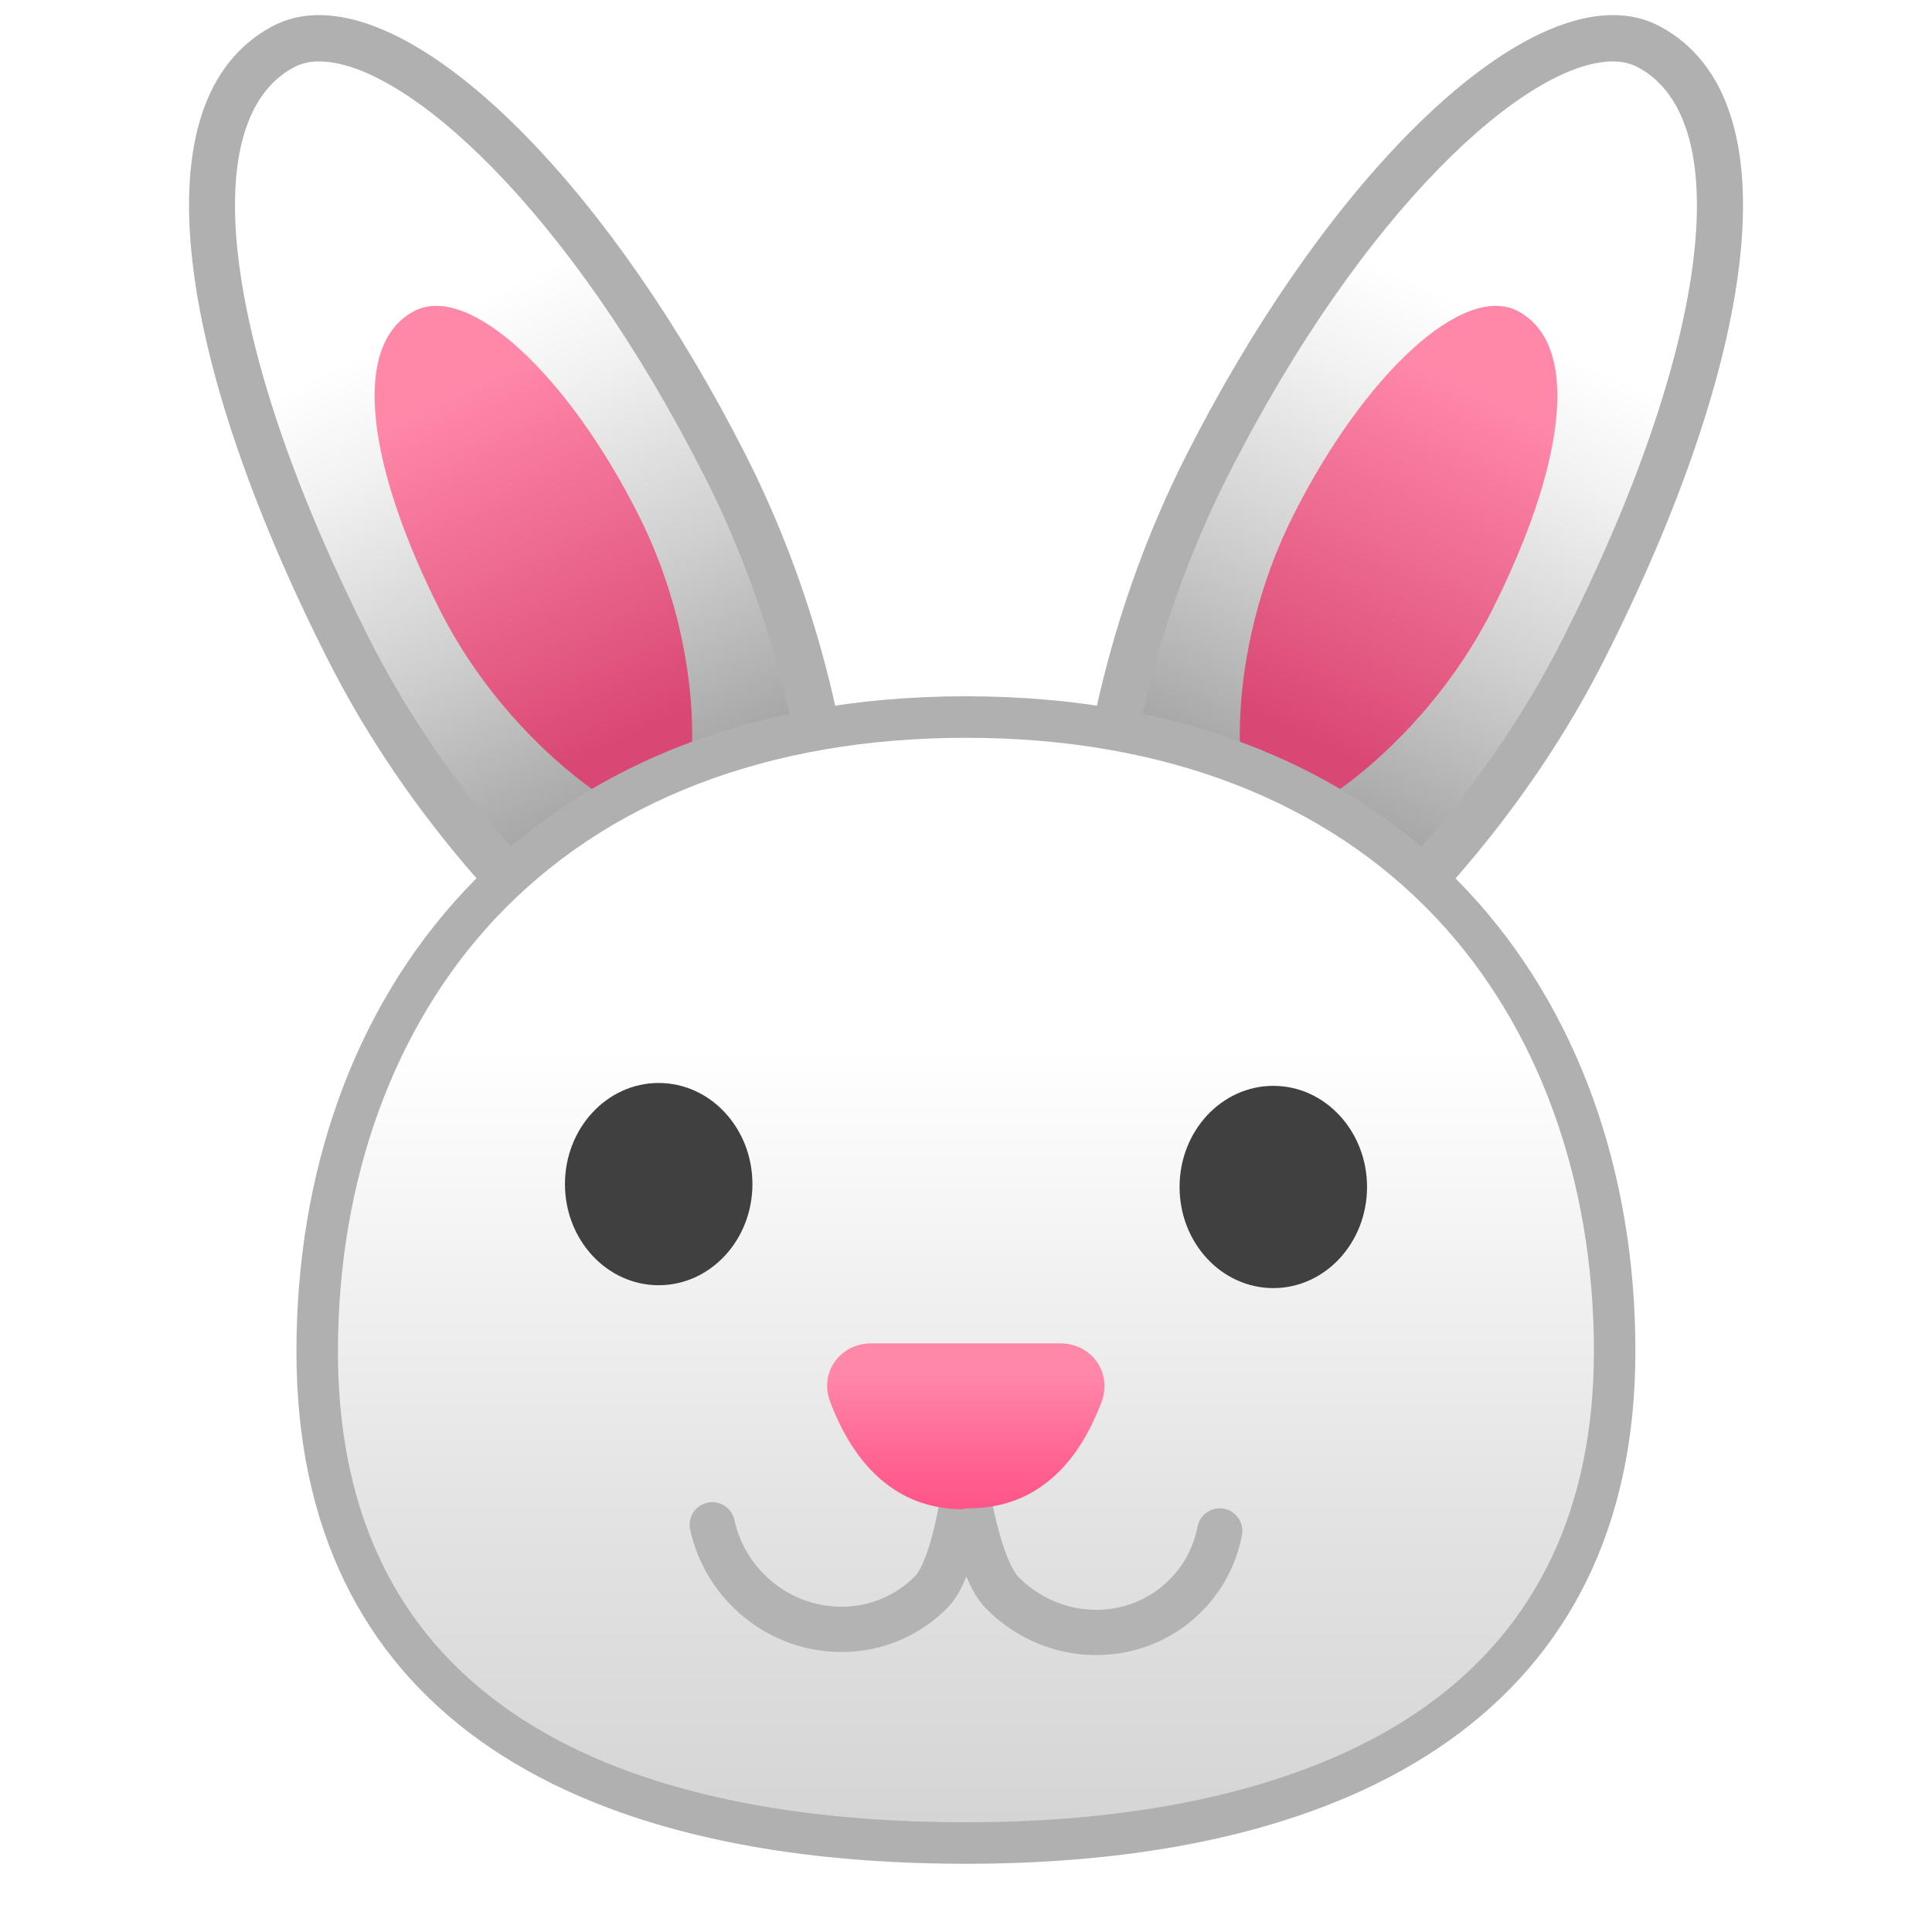
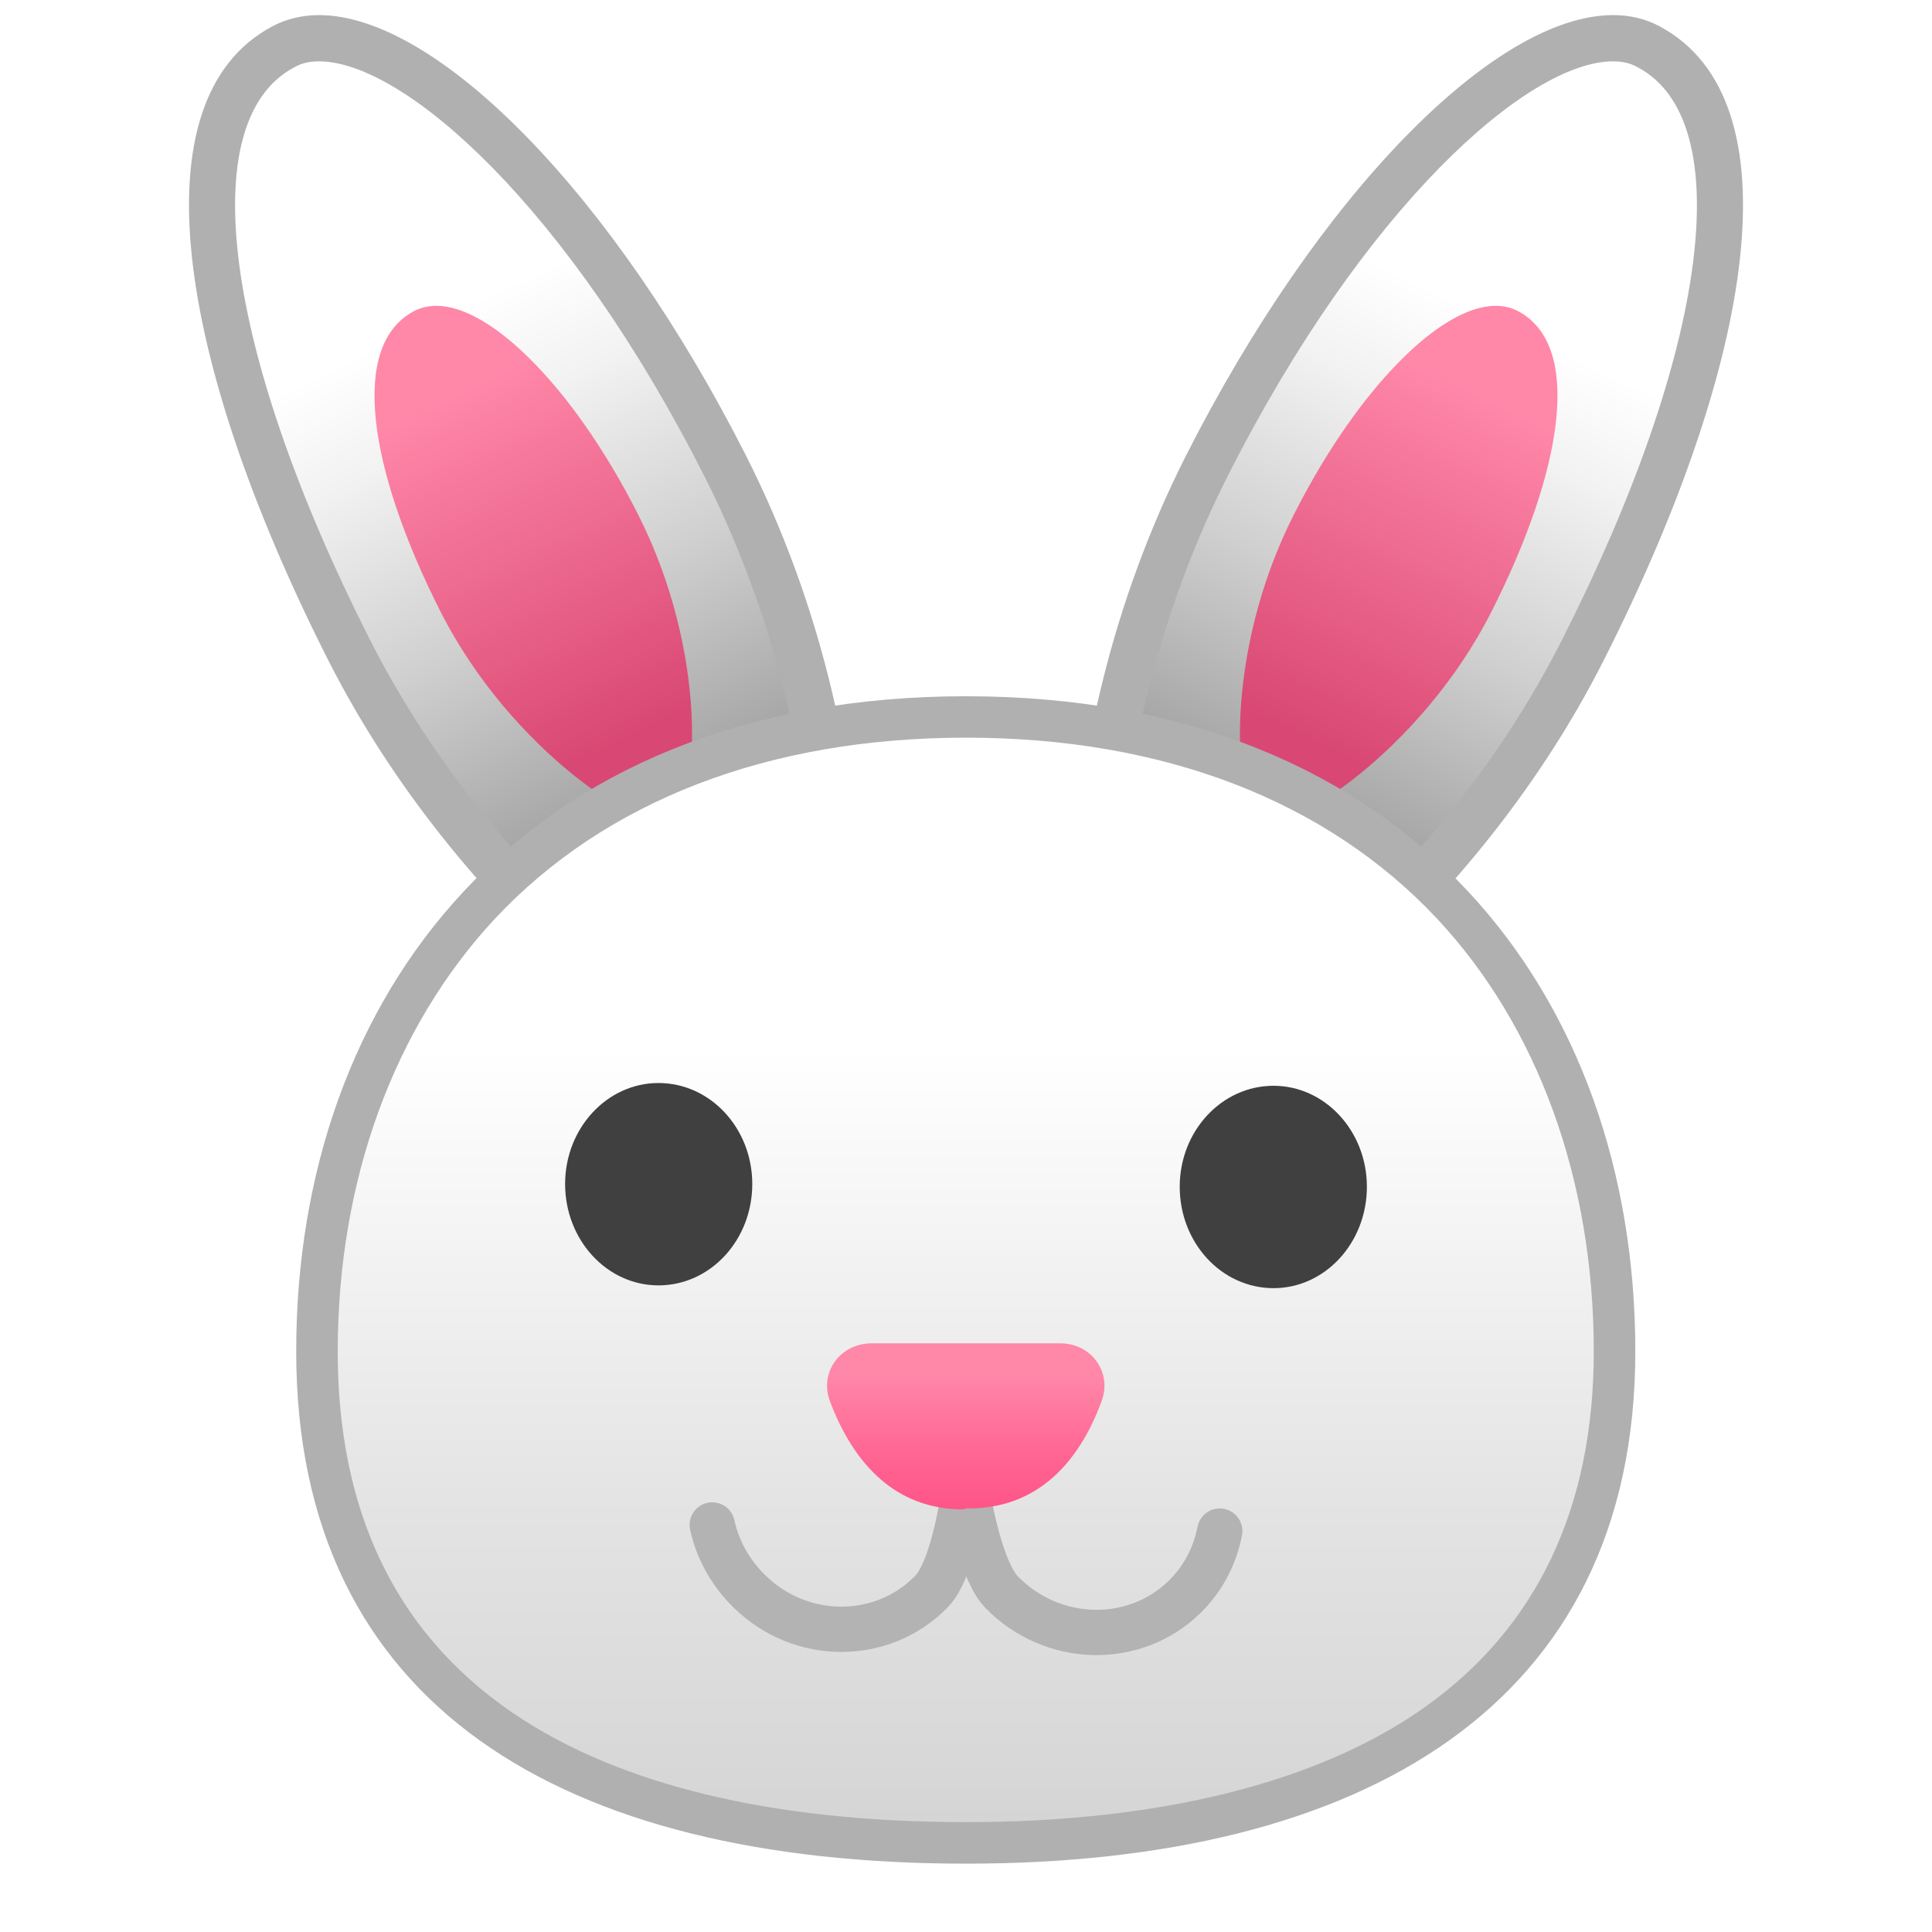
- <svg xmlns="http://www.w3.org/2000/svg" enable-background="new 0 0 128 128" viewBox="0 0 128 128">
-   <linearGradient id="f" x1="20.408" x2="46.972" y1="4.961" y2="61.042" gradientUnits="userSpaceOnUse">
-     <stop stop-color="#fff" offset=".294" />
-     <stop stop-color="#F2F2F2" offset=".411" />
-     <stop stop-color="#CFCFCF" offset=".628" />
-     <stop stop-color="#989898" offset=".918" />
-     <stop stop-color="#878787" offset="1" />
-   </linearGradient>
-   <path d="m53.02 71.91c-4.55 0-20.99-11.22-29.94-28.91-10.2-20.19-11.91-35.85-4.33-39.9 0.7-0.38 1.51-0.57 2.39-0.57 7.29 0 18.61 11.93 26.93 28.37 10.18 20.14 7.52 39.53 5.26 40.98-0.02 0-0.11 0.03-0.31 0.03z" fill="url(#f)" />
-   <path d="m21.14 4.07c5.64 0 16.51 9.65 25.56 27.53 3.99 7.89 6.51 17.03 7.09 25.74 0.49 7.31-0.56 11.61-1.22 12.99-4.25-0.77-19.45-10.91-28.11-28.02-9.65-19.08-11.65-34.29-4.99-37.85 0.49-0.26 1.03-0.39 1.67-0.39m0-3.07c-1.12 0-2.17 0.24-3.11 0.75-9.08 4.85-6.29 22.22 3.69 41.95 9.18 18.15 25.96 29.75 31.31 29.75 0.46 0 0.84-0.09 1.12-0.27 3.68-2.34 5.26-23.24-4.71-42.97-8.74-17.26-20.44-29.21-28.3-29.21z" fill="#B0B0B0" />
-   <linearGradient id="e" x1="28.27" x2="41.341" y1="21.523" y2="49.118" gradientUnits="userSpaceOnUse">
-     <stop stop-color="#FF87A8" offset=".163" />
-     <stop stop-color="#F87C9F" offset=".306" />
-     <stop stop-color="#D94874" offset=".998" />
-   </linearGradient>
-   <path d="m42.29 34.09c4.72 9.33 3.97 19.22 2.23 20.33-1.66 1.06-10.63-4.62-15.35-13.95s-6.04-17.55-1.75-19.85c3.6-1.92 10.15 4.13 14.87 13.47z" fill="url(#e)" />
-   <linearGradient id="d" x1="67.822" x2="94.386" y1="4.961" y2="61.041" gradientTransform="matrix(-1 0 0 1 175.41 0)" gradientUnits="userSpaceOnUse">
-     <stop stop-color="#fff" offset=".294" />
-     <stop stop-color="#F2F2F2" offset=".411" />
-     <stop stop-color="#CFCFCF" offset=".628" />
-     <stop stop-color="#989898" offset=".918" />
-     <stop stop-color="#878787" offset="1" />
-   </linearGradient>
-   <path d="m74.98 71.91c-0.23 0-0.32-0.04-0.32-0.04-2.24-1.43-4.91-20.82 5.28-40.97 8.31-16.44 19.63-28.37 26.92-28.37 0.88 0 1.68 0.19 2.39 0.57 7.57 4.05 5.87 19.71-4.34 39.9-8.94 17.69-25.38 28.91-29.93 28.91z" fill="url(#d)" />
-   <path d="m106.86 4.07c0.63 0 1.18 0.13 1.66 0.39 6.67 3.57 4.66 18.78-4.98 37.86-8.64 17.08-23.81 27.22-28.1 28.01-0.66-1.39-1.71-5.68-1.22-12.99 0.58-8.71 3.1-17.85 7.09-25.74 9.04-17.88 19.91-27.53 25.55-27.53m0-3.07c-7.86 0-19.56 11.95-28.29 29.21-9.97 19.72-8.39 40.63-4.71 42.97 0.28 0.18 0.66 0.27 1.12 0.27 5.35 0 22.13-11.6 31.31-29.75 9.97-19.72 12.76-37.09 3.69-41.95-0.95-0.51-1.99-0.75-3.12-0.75z" fill="#B0B0B0" />
-   <linearGradient id="c" x1="75.684" x2="88.755" y1="21.523" y2="49.118" gradientTransform="matrix(-1 0 0 1 175.41 0)" gradientUnits="userSpaceOnUse">
-     <stop stop-color="#FF87A8" offset=".163" />
-     <stop stop-color="#F87C9F" offset=".306" />
-     <stop stop-color="#D94874" offset=".998" />
-   </linearGradient>
-   <path d="m85.71 34.09c-4.72 9.33-3.97 19.22-2.23 20.33 1.66 1.06 10.63-4.62 15.35-13.95s6.04-17.55 1.75-19.85c-3.6-1.92-10.15 4.13-14.87 13.47z" fill="url(#c)" />
-   <linearGradient id="b" x1="63.998" x2="63.998" y1="122.1" y2="47.503" gradientUnits="userSpaceOnUse">
-     <stop stop-color="#D4D4D4" offset="0" />
-     <stop stop-color="#E3E3E3" offset=".292" />
-     <stop stop-color="#fff" offset=".706" />
-   </linearGradient>
-   <path d="m64 122.1c-35.52 0-42.98-17.72-42.98-32.58 0-25.52 16.87-42.02 42.98-42.02s42.98 16.49 42.98 42.02c0 28.35-26.93 32.58-42.98 32.58z" fill="url(#b)" />
-   <path d="m64 48.88c13.07 0 23.86 4.15 31.22 12.01 6.7 7.15 10.38 17.32 10.38 28.64 0 10.35-3.76 18.28-11.19 23.55-7.05 5.01-17.56 7.65-30.41 7.65-18.98 0-41.61-5.41-41.61-31.2 0-11.31 3.69-21.48 10.39-28.64 7.36-7.86 18.15-12.01 31.22-12.01m0-2.75c-29.46 0-44.36 19.89-44.36 43.4s17.65 33.95 44.36 33.95c26.21 0 44.35-10.44 44.35-33.95s-14.89-43.4-44.35-43.4z" fill="#B0B0B0" />
-   <g fill="#404040">
-     <ellipse cx="84.36" cy="78.64" rx="6.21" ry="6.7" />
-     <ellipse cx="43.64" cy="78.45" rx="6.21" ry="6.7" />
+ <svg xmlns="http://www.w3.org/2000/svg" width="16pt" height="16pt" viewBox="0 0 16 16" version="1.1">
+   <defs>
+     <linearGradient id="linear0" gradientUnits="userSpaceOnUse" x1="20.408" y1="4.961" x2="46.972" y2="61.042" gradientTransform="matrix(0.125,0,0,0.125,0,0)">
+       <stop offset="0.294" style="stop-color:rgb(100%,100%,100%);stop-opacity:1;" />
+       <stop offset="0.411" style="stop-color:rgb(94.902%,94.902%,94.902%);stop-opacity:1;" />
+       <stop offset="0.628" style="stop-color:rgb(81.176%,81.176%,81.176%);stop-opacity:1;" />
+       <stop offset="0.918" style="stop-color:rgb(59.608%,59.608%,59.608%);stop-opacity:1;" />
+       <stop offset="1" style="stop-color:rgb(52.941%,52.941%,52.941%);stop-opacity:1;" />
+     </linearGradient>
+     <linearGradient id="linear1" gradientUnits="userSpaceOnUse" x1="28.27" y1="21.523" x2="41.341" y2="49.118" gradientTransform="matrix(0.125,0,0,0.125,0,0)">
+       <stop offset="0.163" style="stop-color:rgb(100%,52.941%,65.882%);stop-opacity:1;" />
+       <stop offset="0.306" style="stop-color:rgb(97.255%,48.627%,62.353%);stop-opacity:1;" />
+       <stop offset="0.998" style="stop-color:rgb(85.098%,28.235%,45.49%);stop-opacity:1;" />
+     </linearGradient>
+     <linearGradient id="linear2" gradientUnits="userSpaceOnUse" x1="67.822" y1="4.961" x2="94.386" y2="61.041" gradientTransform="matrix(-0.125,0,0,0.125,21.92625,0)">
+       <stop offset="0.294" style="stop-color:rgb(100%,100%,100%);stop-opacity:1;" />
+       <stop offset="0.411" style="stop-color:rgb(94.902%,94.902%,94.902%);stop-opacity:1;" />
+       <stop offset="0.628" style="stop-color:rgb(81.176%,81.176%,81.176%);stop-opacity:1;" />
+       <stop offset="0.918" style="stop-color:rgb(59.608%,59.608%,59.608%);stop-opacity:1;" />
+       <stop offset="1" style="stop-color:rgb(52.941%,52.941%,52.941%);stop-opacity:1;" />
+     </linearGradient>
+     <linearGradient id="linear3" gradientUnits="userSpaceOnUse" x1="75.684" y1="21.523" x2="88.755" y2="49.118" gradientTransform="matrix(-0.125,0,0,0.125,21.92625,0)">
+       <stop offset="0.163" style="stop-color:rgb(100%,52.941%,65.882%);stop-opacity:1;" />
+       <stop offset="0.306" style="stop-color:rgb(97.255%,48.627%,62.353%);stop-opacity:1;" />
+       <stop offset="0.998" style="stop-color:rgb(85.098%,28.235%,45.49%);stop-opacity:1;" />
+     </linearGradient>
+     <linearGradient id="linear4" gradientUnits="userSpaceOnUse" x1="63.998" y1="122.1" x2="63.998" y2="47.503" gradientTransform="matrix(0.125,0,0,0.125,0,0)">
+       <stop offset="0" style="stop-color:rgb(83.137%,83.137%,83.137%);stop-opacity:1;" />
+       <stop offset="0.292" style="stop-color:rgb(89.02%,89.02%,89.02%);stop-opacity:1;" />
+       <stop offset="0.706" style="stop-color:rgb(100%,100%,100%);stop-opacity:1;" />
+     </linearGradient>
+     <linearGradient id="linear5" gradientUnits="userSpaceOnUse" x1="63.999" y1="89.346" x2="63.999" y2="99.888" gradientTransform="matrix(0.125,0,0,0.125,0,0)">
+       <stop offset="0.163" style="stop-color:rgb(100%,52.941%,65.882%);stop-opacity:1;" />
+       <stop offset="0.69" style="stop-color:rgb(100%,39.216%,57.255%);stop-opacity:1;" />
+       <stop offset="1" style="stop-color:rgb(100%,33.333%,53.725%);stop-opacity:1;" />
+     </linearGradient>
+   </defs>
+   <g id="surface1">
+     <path style=" stroke:none;fill-rule:nonzero;fill:url(#linear0);" d="M 6.629 8.988 C 6.059 8.988 4.004 7.586 2.887 5.375 C 1.609 2.852 1.395 0.895 2.344 0.387 C 2.43 0.34 2.531 0.316 2.641 0.316 C 3.555 0.316 4.969 1.809 6.008 3.863 C 7.281 6.379 6.949 8.805 6.668 8.984 C 6.664 8.984 6.652 8.988 6.629 8.988 Z M 6.629 8.988 " />
+     <path style=" stroke:none;fill-rule:nonzero;fill:rgb(69.02%,69.02%,69.02%);fill-opacity:1;" d="M 2.641 0.508 C 3.348 0.508 4.707 1.715 5.836 3.949 C 6.336 4.938 6.652 6.078 6.723 7.168 C 6.785 8.082 6.652 8.617 6.57 8.793 C 6.039 8.695 4.141 7.426 3.059 5.289 C 1.852 2.902 1.602 1.004 2.434 0.559 C 2.496 0.523 2.562 0.508 2.641 0.508 M 2.641 0.125 C 2.504 0.125 2.371 0.156 2.254 0.219 C 1.117 0.824 1.469 2.996 2.715 5.461 C 3.863 7.73 5.961 9.18 6.629 9.18 C 6.688 9.18 6.734 9.172 6.77 9.148 C 7.23 8.855 7.426 6.242 6.18 3.777 C 5.086 1.617 3.625 0.125 2.641 0.125 Z M 2.641 0.125 " />
+     <path style=" stroke:none;fill-rule:nonzero;fill:url(#linear1);" d="M 5.285 4.262 C 5.875 5.426 5.781 6.664 5.566 6.801 C 5.359 6.934 4.234 6.227 3.645 5.059 C 3.055 3.891 2.891 2.863 3.426 2.578 C 3.879 2.336 4.695 3.094 5.285 4.262 Z M 5.285 4.262 " />
+     <path style=" stroke:none;fill-rule:nonzero;fill:url(#linear2);" d="M 9.371 8.988 C 9.344 8.988 9.332 8.984 9.332 8.984 C 9.051 8.805 8.719 6.383 9.992 3.863 C 11.031 1.809 12.445 0.316 13.359 0.316 C 13.469 0.316 13.566 0.34 13.656 0.387 C 14.602 0.895 14.391 2.852 13.113 5.375 C 11.996 7.586 9.941 8.988 9.371 8.988 Z M 9.371 8.988 " />
+     <path style=" stroke:none;fill-rule:nonzero;fill:rgb(69.02%,69.02%,69.02%);fill-opacity:1;" d="M 13.359 0.508 C 13.438 0.508 13.504 0.523 13.566 0.559 C 14.398 1.004 14.148 2.906 12.941 5.289 C 11.863 7.426 9.965 8.691 9.43 8.793 C 9.348 8.617 9.215 8.082 9.277 7.168 C 9.352 6.078 9.664 4.938 10.164 3.949 C 11.293 1.715 12.652 0.508 13.359 0.508 M 13.359 0.125 C 12.375 0.125 10.914 1.617 9.82 3.777 C 8.574 6.242 8.773 8.855 9.234 9.148 C 9.266 9.172 9.316 9.18 9.371 9.18 C 10.043 9.18 12.141 7.73 13.285 5.461 C 14.531 2.996 14.883 0.828 13.746 0.219 C 13.629 0.156 13.5 0.125 13.359 0.125 Z M 13.359 0.125 " />
+     <path style=" stroke:none;fill-rule:nonzero;fill:url(#linear3);" d="M 10.715 4.262 C 10.125 5.426 10.219 6.664 10.434 6.801 C 10.641 6.934 11.766 6.227 12.355 5.059 C 12.945 3.891 13.109 2.863 12.574 2.578 C 12.121 2.336 11.305 3.094 10.715 4.262 Z M 10.715 4.262 " />
+     <path style=" stroke:none;fill-rule:nonzero;fill:url(#linear4);" d="M 8 15.262 C 3.559 15.262 2.629 13.047 2.629 11.191 C 2.629 8 4.734 5.938 8 5.938 C 11.266 5.938 13.371 8 13.371 11.191 C 13.371 14.734 10.008 15.262 8 15.262 Z M 8 15.262 " />
+     <path style=" stroke:none;fill-rule:nonzero;fill:rgb(69.02%,69.02%,69.02%);fill-opacity:1;" d="M 8 6.109 C 9.633 6.109 10.984 6.629 11.902 7.609 C 12.738 8.504 13.199 9.777 13.199 11.191 C 13.199 12.484 12.73 13.477 11.801 14.137 C 10.922 14.762 9.605 15.09 8 15.09 C 5.629 15.09 2.797 14.414 2.797 11.191 C 2.797 9.777 3.262 8.508 4.098 7.609 C 5.016 6.629 6.367 6.109 8 6.109 M 8 5.766 C 4.316 5.766 2.453 8.254 2.453 11.191 C 2.453 14.129 4.66 15.434 8 15.434 C 11.277 15.434 13.543 14.129 13.543 11.191 C 13.543 8.254 11.684 5.766 8 5.766 Z M 8 5.766 " />
+     <path style=" stroke:none;fill-rule:nonzero;fill:rgb(25.098%,25.098%,25.098%);fill-opacity:1;" d="M 11.32 9.828 C 11.32 9.367 10.973 8.992 10.547 8.992 C 10.117 8.992 9.77 9.367 9.77 9.828 C 9.77 10.293 10.117 10.668 10.547 10.668 C 10.973 10.668 11.32 10.293 11.32 9.828 Z M 11.32 9.828 " />
+     <path style=" stroke:none;fill-rule:nonzero;fill:rgb(25.098%,25.098%,25.098%);fill-opacity:1;" d="M 6.23 9.805 C 6.23 9.344 5.883 8.969 5.453 8.969 C 5.027 8.969 4.68 9.344 4.68 9.805 C 4.68 10.27 5.027 10.645 5.453 10.645 C 5.883 10.645 6.23 10.27 6.23 9.805 Z M 6.23 9.805 " />
+     <path style="fill:none;stroke-width:3;stroke-linecap:round;stroke-linejoin:round;stroke:rgb(70.196%,70.196%,70.196%);stroke-opacity:1;stroke-miterlimit:10;" d="M 80.812 101.438 C 80.5 103.062 79.719 104.594 78.469 105.812 C 75.125 109.062 69.719 108.906 66.375 105.5 C 65.031 104.125 64.219 99.906 63.969 98.156 C 63.75 99.906 63.031 104.094 61.719 105.438 C 58.469 108.781 53.062 108.781 49.656 105.438 C 48.375 104.188 47.531 102.625 47.188 101.031 " transform="matrix(0.125,0,0,0.125,0,0)" />
+     <path style=" stroke:none;fill-rule:nonzero;fill:url(#linear5);" d="M 7.219 11.125 C 6.957 11.125 6.781 11.367 6.875 11.609 C 7.07 12.125 7.418 12.5 7.977 12.5 C 7.984 12.5 7.992 12.492 8 12.492 C 8.008 12.492 8.016 12.492 8.023 12.492 C 8.582 12.492 8.93 12.125 9.121 11.609 C 9.215 11.367 9.039 11.125 8.781 11.125 Z M 7.219 11.125 " />
  </g>
-   <path d="m80.81 101.43c-0.31 1.62-1.1 3.15-2.35 4.37-3.34 3.25-8.75 3.12-12.08-0.3-1.34-1.37-2.16-5.59-2.42-7.34-0.21 1.74-0.93 5.94-2.23 7.28-3.25 3.34-8.66 3.35-12.08 0.01-1.29-1.26-2.11-2.81-2.46-4.43" fill="none" stroke="#B3B3B3" stroke-linecap="round" stroke-linejoin="round" stroke-miterlimit="10" stroke-width="3" />
-   <linearGradient id="a" x1="63.999" x2="63.999" y1="89.346" y2="99.888" gradientUnits="userSpaceOnUse">
-     <stop stop-color="#FF87A8" offset=".163" />
-     <stop stop-color="#FF6492" offset=".69" />
-     <stop stop-color="#FF5589" offset="1" />
-   </linearGradient>
-   <path d="m57.74 89c-2.08 0-3.48 1.93-2.74 3.87 1.56 4.13 4.34 7.12 8.8 7.12 0.07 0 0.13-0.05 0.19-0.05 0.07 0 0.13-0.01 0.19-0.01 4.47 0 7.25-2.92 8.8-7.05 0.73-1.94-0.67-3.88-2.74-3.88h-12.5z" fill="url(#a)" />
</svg>
